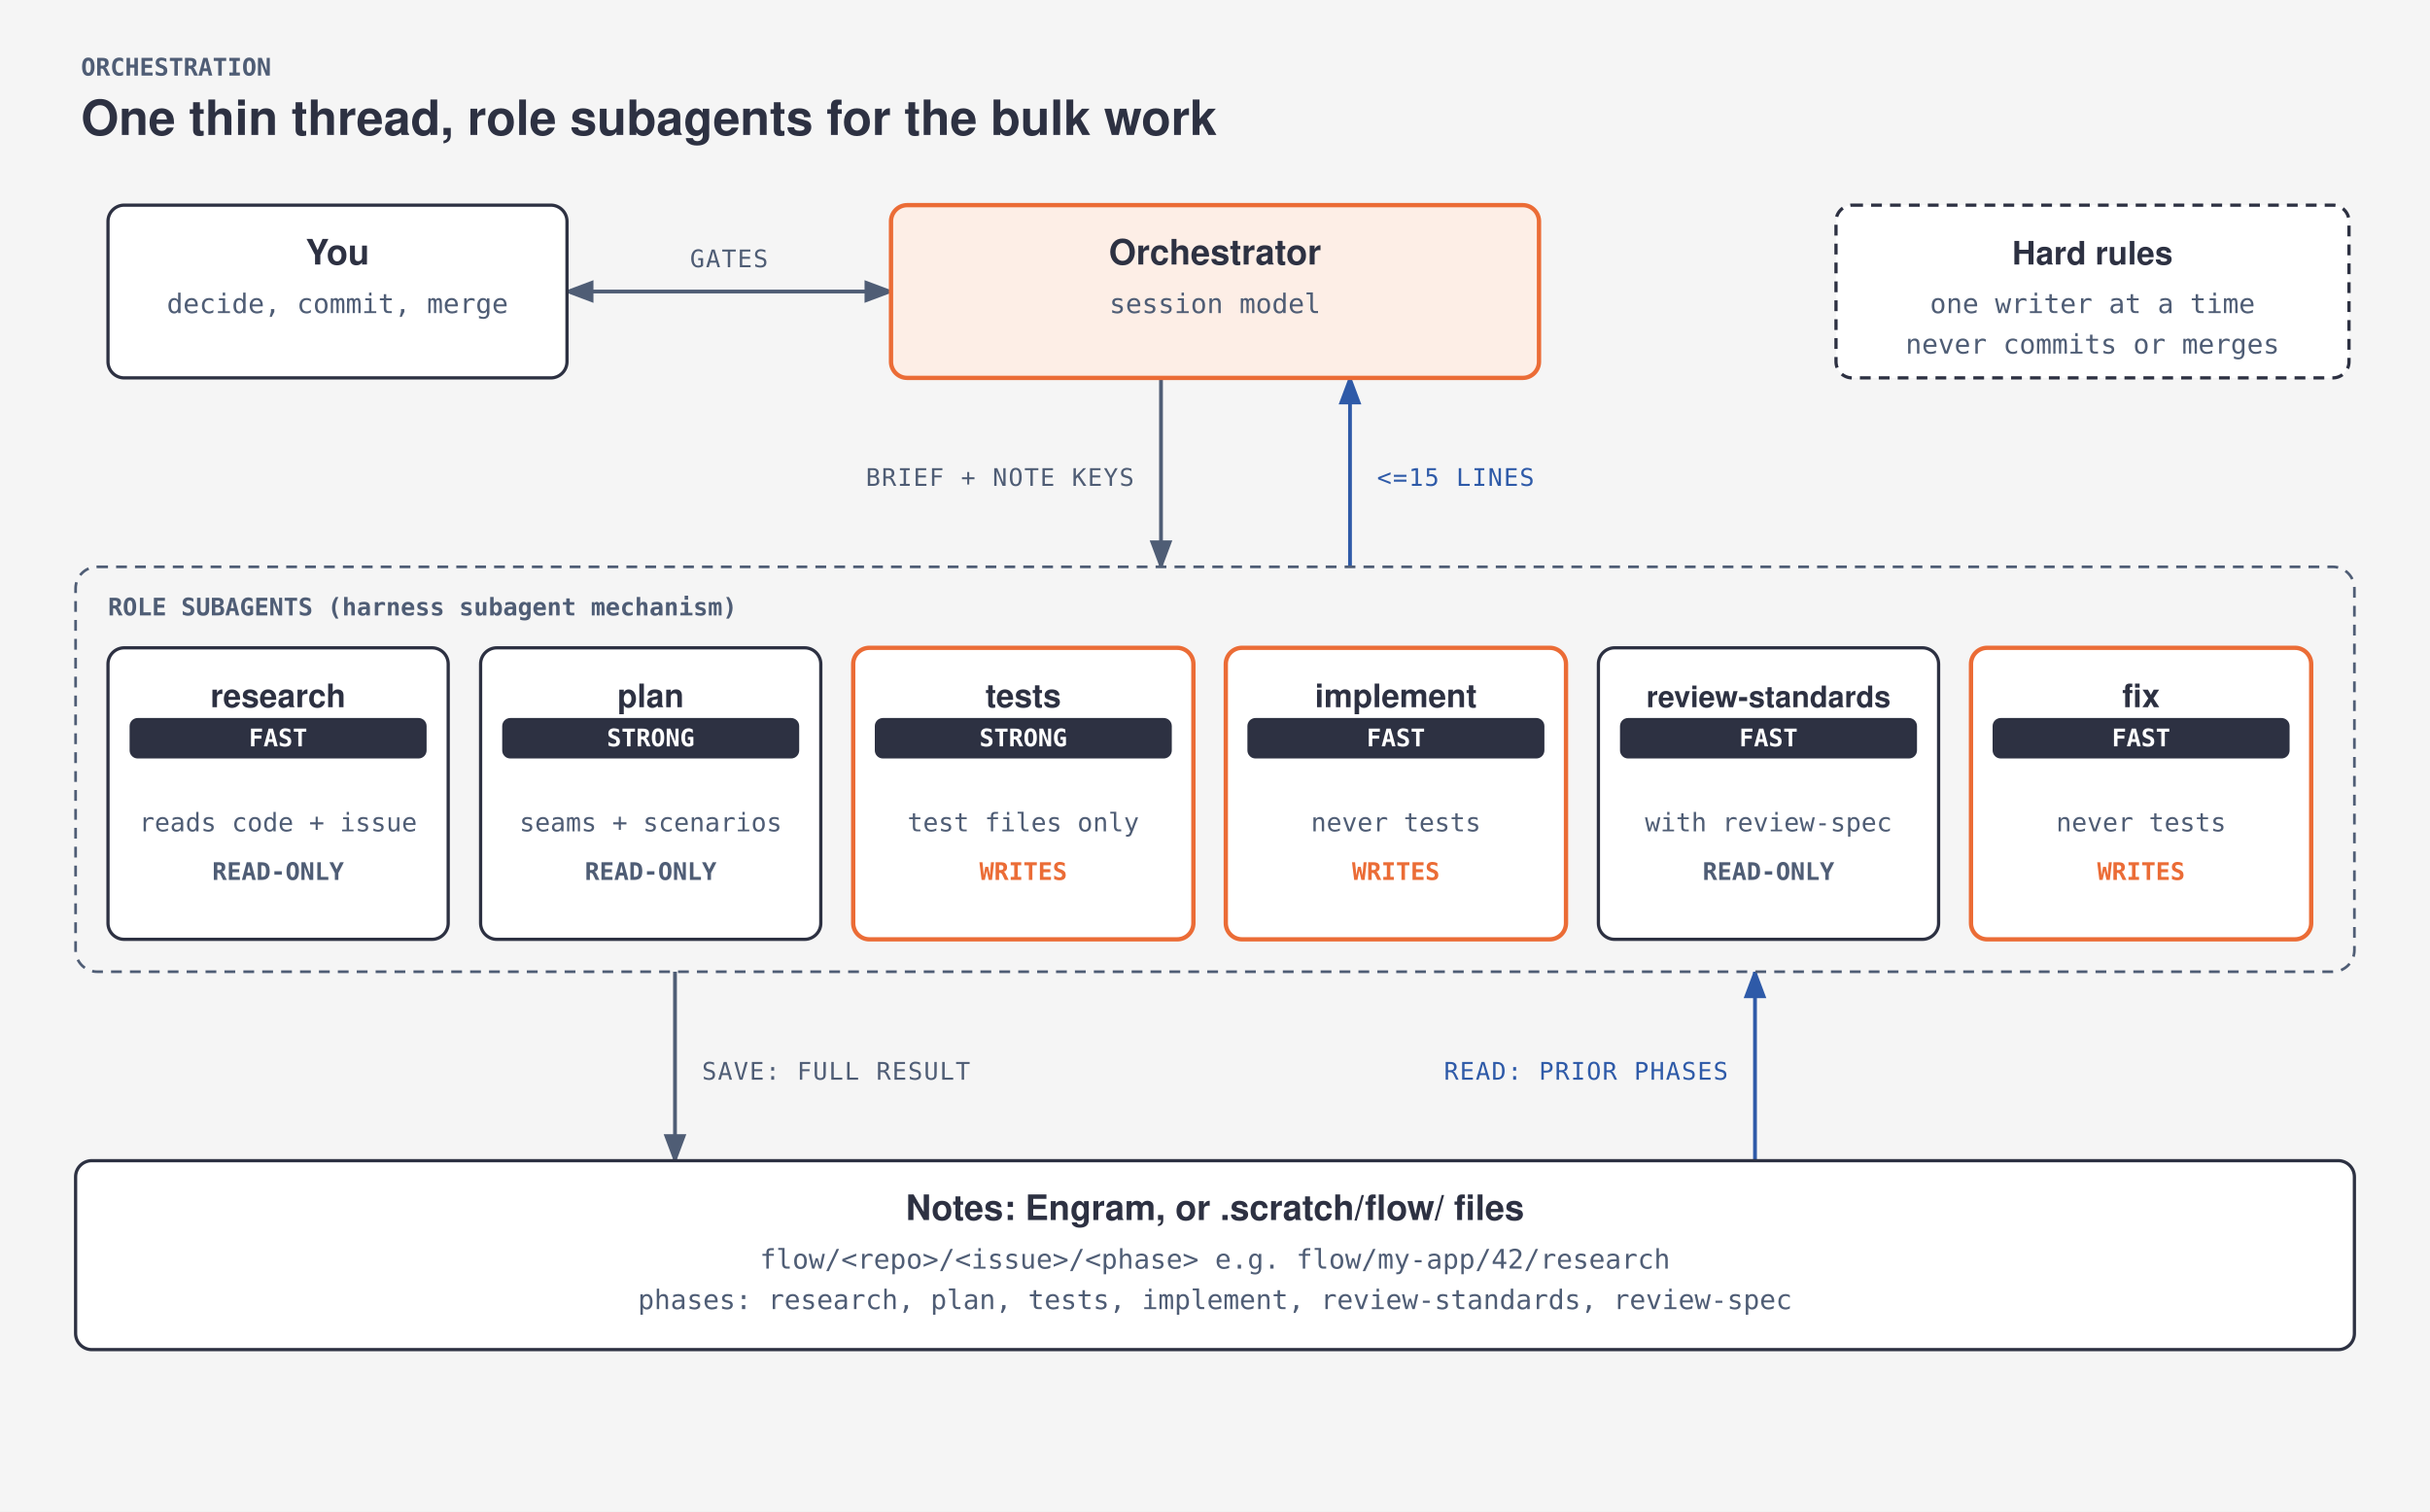
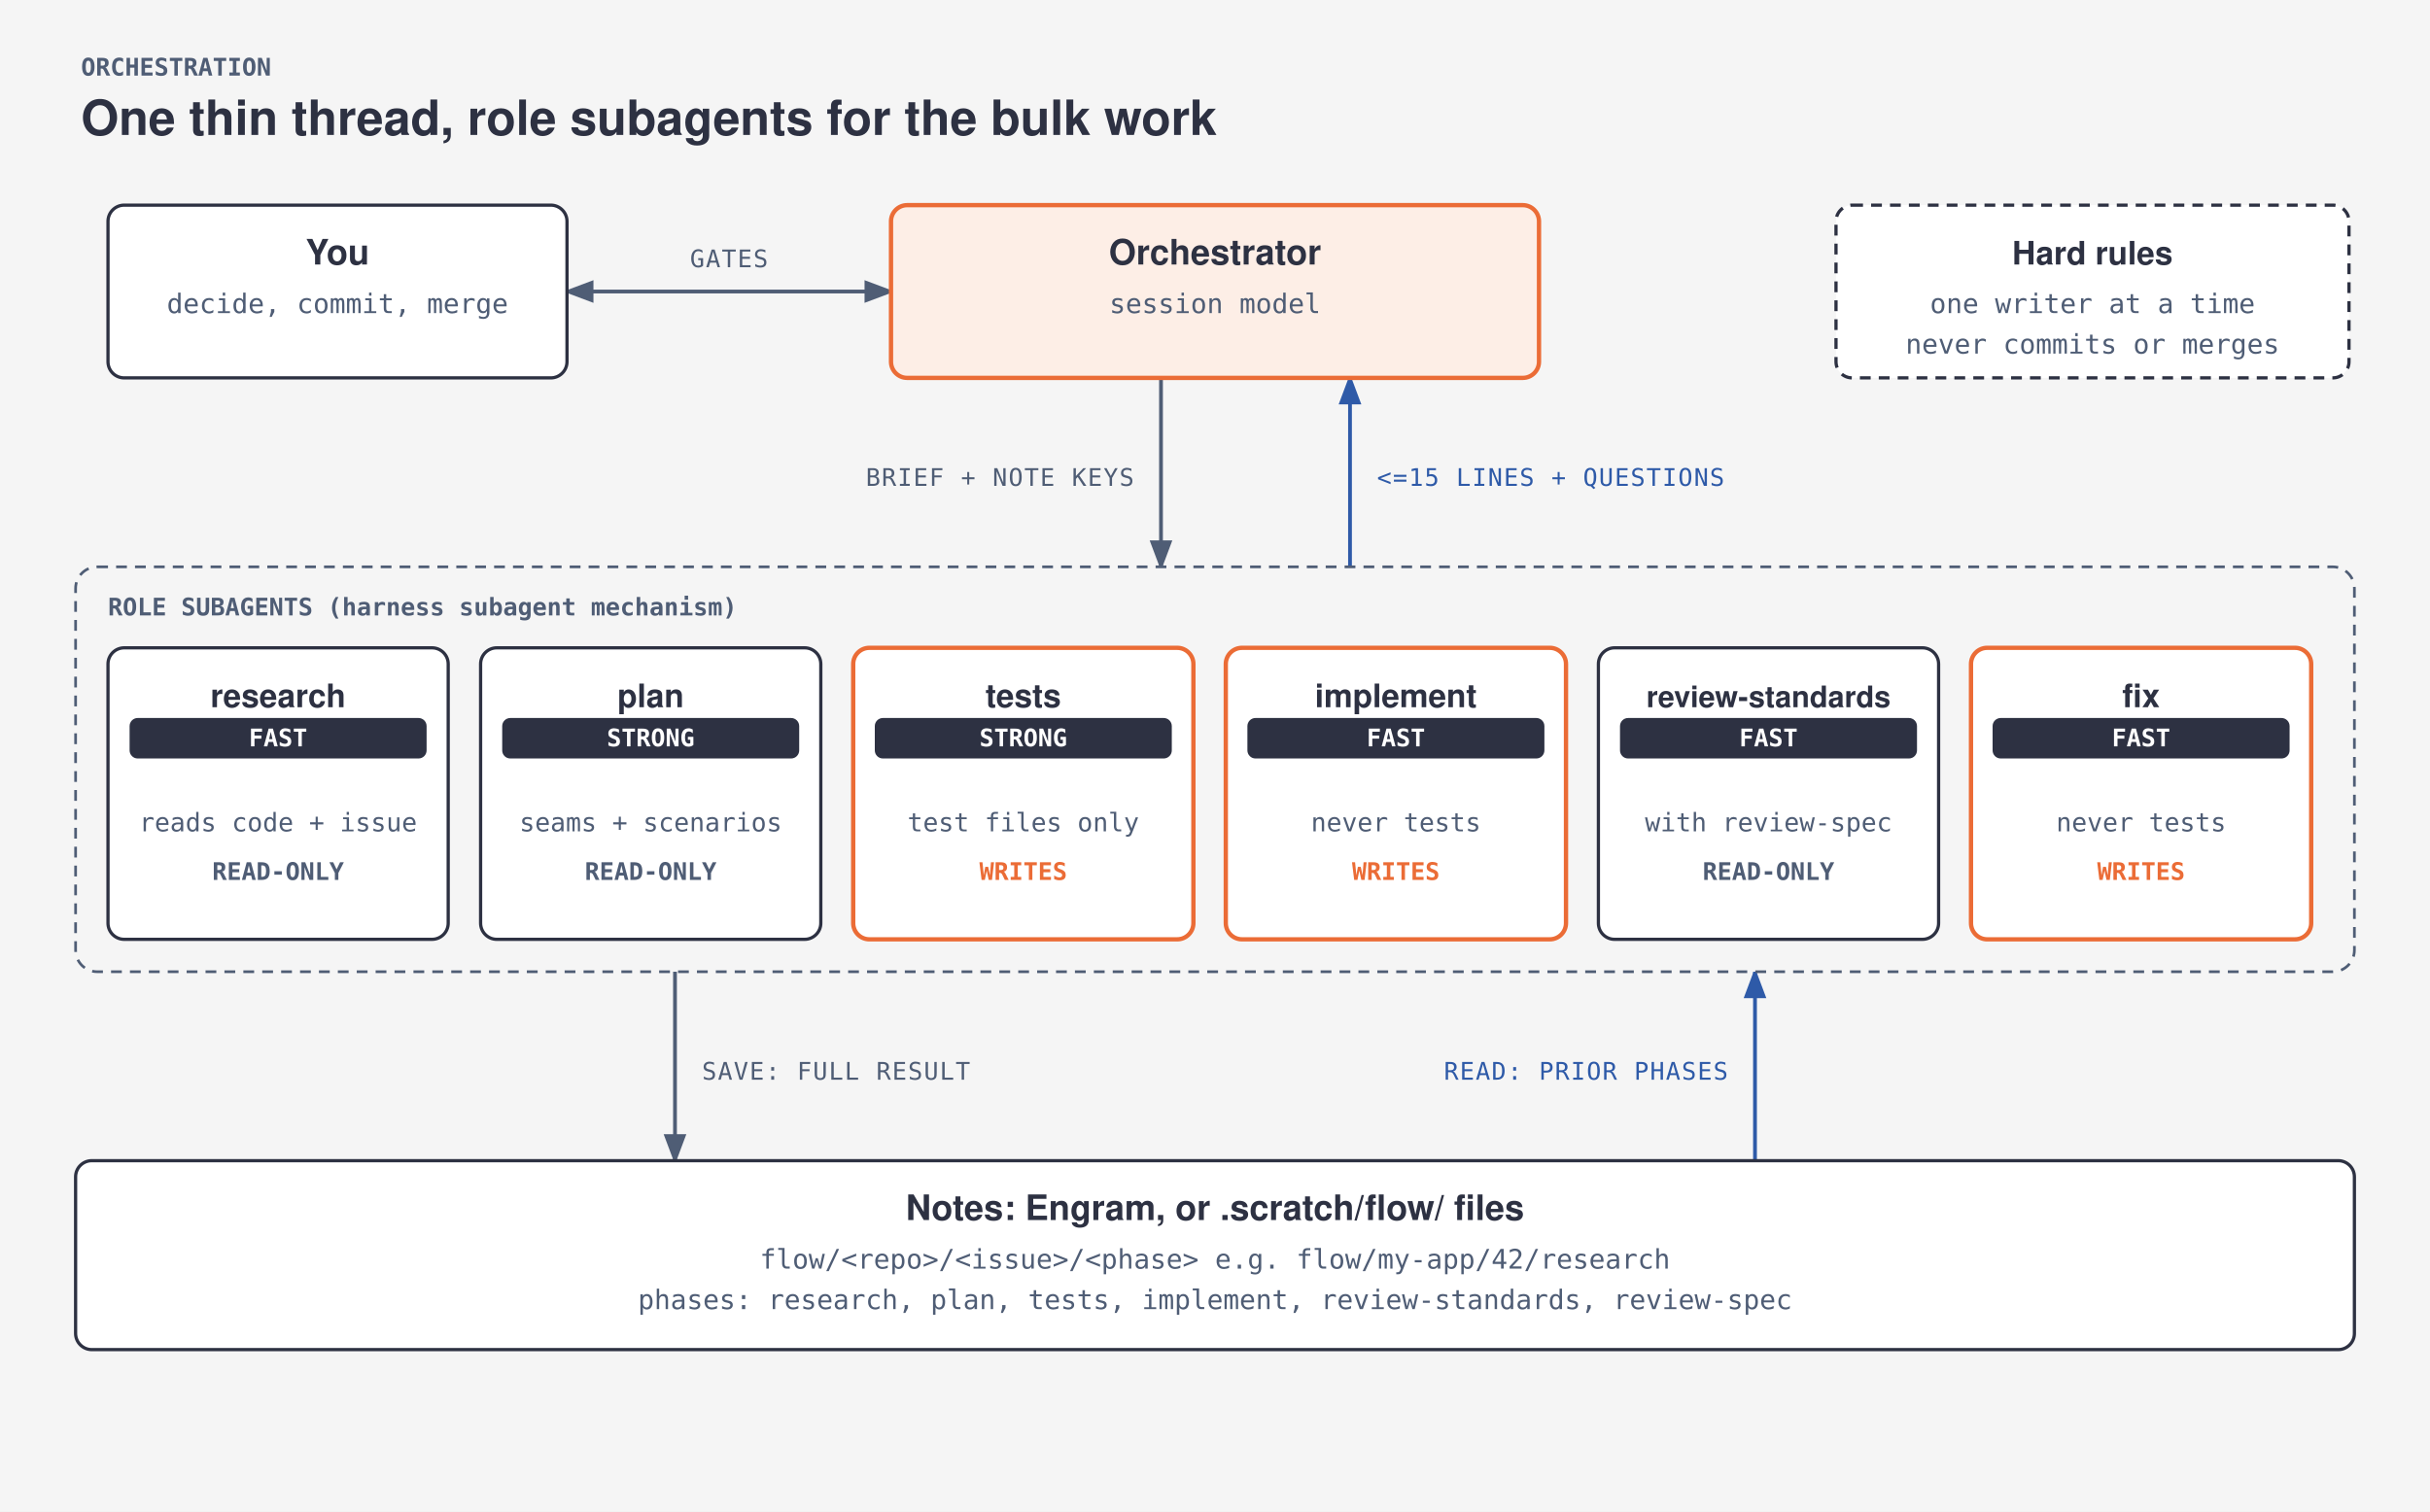
<svg xmlns="http://www.w3.org/2000/svg" viewBox="0 0 900 560" width="900" height="560" role="img" aria-labelledby="orchestrator-title orchestrator-desc">
  <defs>
    <marker id="orchestrator-a" markerWidth="8" markerHeight="6" refX="7" refY="3" orient="auto">
      <polygon points="0 0,8 3,0 6" fill="#4f5d75" />
    </marker>
    <marker id="orchestrator-as" markerWidth="8" markerHeight="6" refX="7" refY="3" orient="auto-start-reverse">
      <polygon points="0 0,8 3,0 6" fill="#4f5d75" />
    </marker>
    <marker id="orchestrator-l" markerWidth="8" markerHeight="6" refX="7" refY="3" orient="auto">
      <polygon points="0 0,8 3,0 6" fill="#2e5aa8" />
    </marker>
    <marker id="orchestrator-c" markerWidth="8" markerHeight="6" refX="7" refY="3" orient="auto">
      <polygon points="0 0,8 3,0 6" fill="#eb6c36" />
    </marker>
  </defs>
  <rect width="100%" height="100%" fill="#f5f5f5" />
  <path d="M210,108 L330,108" fill="none" stroke="#4f5d75" stroke-width="1.4" marker-end="url(#orchestrator-a)" marker-start="url(#orchestrator-as)" />
  <rect x="250.5" y="90" width="39.0" height="13" rx="2" fill="#f5f5f5" />
  <text x="270" y="99" fill="#4f5d75" font-size="9" font-family="ui-monospace,'SF Mono',Menlo,Consolas,monospace" text-anchor="middle" letter-spacing="0.05em">GATES</text>
  <path d="M430,140 L430,210" fill="none" stroke="#4f5d75" stroke-width="1.4" marker-end="url(#orchestrator-a)" />
  <rect x="310.6" y="171" width="113.4" height="13" rx="2" fill="#f5f5f5" />
  <text x="420" y="180" fill="#4f5d75" font-size="9" font-family="ui-monospace,'SF Mono',Menlo,Consolas,monospace" text-anchor="end" letter-spacing="0.05em">BRIEF + NOTE KEYS</text>
  <path d="M500,210 L500,140" fill="none" stroke="#2e5aa8" stroke-width="1.4" marker-end="url(#orchestrator-l)" />
-   <rect x="506.0" y="171" width="70.0" height="13" rx="2" fill="#f5f5f5" />
-   <text x="510" y="180" fill="#2e5aa8" font-size="9" font-family="ui-monospace,'SF Mono',Menlo,Consolas,monospace" text-anchor="start" letter-spacing="0.05em">&lt;=15 LINES</text>
+   <rect x="506.0" y="171" width="144.4" height="13" rx="2" fill="#f5f5f5" />
+   <text x="510" y="180" fill="#2e5aa8" font-size="9" font-family="ui-monospace,'SF Mono',Menlo,Consolas,monospace" text-anchor="start" letter-spacing="0.05em">&lt;=15 LINES + QUESTIONS</text>
  <path d="M250,360 L250,430" fill="none" stroke="#4f5d75" stroke-width="1.4" marker-end="url(#orchestrator-a)" />
  <rect x="256.0" y="391" width="113.4" height="13" rx="2" fill="#f5f5f5" />
  <text x="260" y="400" fill="#4f5d75" font-size="9" font-family="ui-monospace,'SF Mono',Menlo,Consolas,monospace" text-anchor="start" letter-spacing="0.05em">SAVE: FULL RESULT</text>
  <path d="M650,430 L650,360" fill="none" stroke="#2e5aa8" stroke-width="1.4" marker-end="url(#orchestrator-l)" />
  <rect x="524.4" y="391" width="119.6" height="13" rx="2" fill="#f5f5f5" />
  <text x="640" y="400" fill="#2e5aa8" font-size="9" font-family="ui-monospace,'SF Mono',Menlo,Consolas,monospace" text-anchor="end" letter-spacing="0.05em">READ: PRIOR PHASES</text>
  <text x="30" y="28" fill="#4f5d75" font-size="9" font-weight="600" font-family="ui-monospace,'SF Mono',Menlo,Consolas,monospace" text-anchor="start">ORCHESTRATION</text>
  <text x="30" y="50" fill="#2d3142" font-size="18" font-weight="700" font-family="-apple-system,'Segoe UI',Helvetica,Arial,sans-serif" text-anchor="start">One thin thread, role subagents for the bulk work</text>
  <rect x="40" y="76" width="170" height="64" rx="6" fill="#f5f5f5" />
  <rect x="40" y="76" width="170" height="64" rx="6" fill="#fff" stroke="#2d3142" stroke-width="1.2" />
  <text x="125.0" y="98" fill="#2d3142" font-size="13" font-weight="700" font-family="-apple-system,'Segoe UI',Helvetica,Arial,sans-serif" text-anchor="middle">You</text>
  <text x="125.0" y="116" fill="#4f5d75" font-size="10" font-weight="400" font-family="ui-monospace,'SF Mono',Menlo,Consolas,monospace" text-anchor="middle">decide, commit, merge</text>
  <rect x="330" y="76" width="240" height="64" rx="6" fill="#f5f5f5" />
  <rect x="330" y="76" width="240" height="64" rx="6" fill="#fdeee6" stroke="#eb6c36" stroke-width="1.6" />
  <text x="450.0" y="98" fill="#2d3142" font-size="13" font-weight="700" font-family="-apple-system,'Segoe UI',Helvetica,Arial,sans-serif" text-anchor="middle">Orchestrator</text>
  <text x="450.0" y="116" fill="#4f5d75" font-size="10" font-weight="400" font-family="ui-monospace,'SF Mono',Menlo,Consolas,monospace" text-anchor="middle">session model</text>
  <rect x="680" y="76" width="190" height="64" rx="6" fill="#f5f5f5" />
  <rect x="680" y="76" width="190" height="64" rx="6" fill="#fff" stroke="#2d3142" stroke-width="1.2" stroke-dasharray="4,3" />
  <text x="775.0" y="98" fill="#2d3142" font-size="12" font-weight="700" font-family="-apple-system,'Segoe UI',Helvetica,Arial,sans-serif" text-anchor="middle">Hard rules</text>
  <text x="775.0" y="116" fill="#4f5d75" font-size="10" font-weight="400" font-family="ui-monospace,'SF Mono',Menlo,Consolas,monospace" text-anchor="middle">one writer at a time</text>
  <text x="775.0" y="131" fill="#4f5d75" font-size="10" font-weight="400" font-family="ui-monospace,'SF Mono',Menlo,Consolas,monospace" text-anchor="middle">never commits or merges</text>
  <rect x="28" y="210" width="844" height="150" rx="8" fill="#f5f5f5" />
  <rect x="28" y="210" width="844" height="150" rx="8" fill="none" stroke="#4f5d75" stroke-width="1" stroke-dasharray="4,3" />
  <text x="40" y="228" fill="#4f5d75" font-size="9" font-weight="600" font-family="ui-monospace,'SF Mono',Menlo,Consolas,monospace" text-anchor="start">ROLE SUBAGENTS  (harness subagent mechanism)</text>
  <rect x="40" y="240" width="126" height="108" rx="6" fill="#f5f5f5" />
  <rect x="40" y="240" width="126" height="108" rx="6" fill="#fff" stroke="#2d3142" stroke-width="1.2" />
  <text x="103.0" y="262" fill="#2d3142" font-size="12" font-weight="700" font-family="-apple-system,'Segoe UI',Helvetica,Arial,sans-serif" text-anchor="middle">research</text>
  <rect x="48" y="266" width="110" height="15" rx="3" fill="#2d3142" />
  <text x="103.0" y="276.5" fill="#fff" font-size="9" font-weight="600" font-family="ui-monospace,'SF Mono',Menlo,Consolas,monospace" text-anchor="middle">FAST</text>
  <text x="103.0" y="308" fill="#4f5d75" font-size="9.5" font-weight="400" font-family="ui-monospace,'SF Mono',Menlo,Consolas,monospace" text-anchor="middle">reads code + issue</text>
  <text x="103.0" y="326" fill="#4f5d75" font-size="9" font-weight="700" font-family="ui-monospace,'SF Mono',Menlo,Consolas,monospace" text-anchor="middle">READ-ONLY</text>
  <rect x="178" y="240" width="126" height="108" rx="6" fill="#f5f5f5" />
  <rect x="178" y="240" width="126" height="108" rx="6" fill="#fff" stroke="#2d3142" stroke-width="1.2" />
  <text x="241.0" y="262" fill="#2d3142" font-size="12" font-weight="700" font-family="-apple-system,'Segoe UI',Helvetica,Arial,sans-serif" text-anchor="middle">plan</text>
  <rect x="186" y="266" width="110" height="15" rx="3" fill="#2d3142" />
  <text x="241.0" y="276.5" fill="#fff" font-size="9" font-weight="600" font-family="ui-monospace,'SF Mono',Menlo,Consolas,monospace" text-anchor="middle">STRONG</text>
  <text x="241.0" y="308" fill="#4f5d75" font-size="9.5" font-weight="400" font-family="ui-monospace,'SF Mono',Menlo,Consolas,monospace" text-anchor="middle">seams + scenarios</text>
  <text x="241.0" y="326" fill="#4f5d75" font-size="9" font-weight="700" font-family="ui-monospace,'SF Mono',Menlo,Consolas,monospace" text-anchor="middle">READ-ONLY</text>
  <rect x="316" y="240" width="126" height="108" rx="6" fill="#f5f5f5" />
  <rect x="316" y="240" width="126" height="108" rx="6" fill="#fff" stroke="#eb6c36" stroke-width="1.6" />
  <text x="379.0" y="262" fill="#2d3142" font-size="12" font-weight="700" font-family="-apple-system,'Segoe UI',Helvetica,Arial,sans-serif" text-anchor="middle">tests</text>
  <rect x="324" y="266" width="110" height="15" rx="3" fill="#2d3142" />
  <text x="379.0" y="276.5" fill="#fff" font-size="9" font-weight="600" font-family="ui-monospace,'SF Mono',Menlo,Consolas,monospace" text-anchor="middle">STRONG</text>
  <text x="379.0" y="308" fill="#4f5d75" font-size="9.5" font-weight="400" font-family="ui-monospace,'SF Mono',Menlo,Consolas,monospace" text-anchor="middle">test files only</text>
  <text x="379.0" y="326" fill="#eb6c36" font-size="9" font-weight="700" font-family="ui-monospace,'SF Mono',Menlo,Consolas,monospace" text-anchor="middle">WRITES</text>
  <rect x="454" y="240" width="126" height="108" rx="6" fill="#f5f5f5" />
  <rect x="454" y="240" width="126" height="108" rx="6" fill="#fff" stroke="#eb6c36" stroke-width="1.6" />
  <text x="517.0" y="262" fill="#2d3142" font-size="12" font-weight="700" font-family="-apple-system,'Segoe UI',Helvetica,Arial,sans-serif" text-anchor="middle">implement</text>
  <rect x="462" y="266" width="110" height="15" rx="3" fill="#2d3142" />
  <text x="517.0" y="276.5" fill="#fff" font-size="9" font-weight="600" font-family="ui-monospace,'SF Mono',Menlo,Consolas,monospace" text-anchor="middle">FAST</text>
  <text x="517.0" y="308" fill="#4f5d75" font-size="9.5" font-weight="400" font-family="ui-monospace,'SF Mono',Menlo,Consolas,monospace" text-anchor="middle">never tests</text>
  <text x="517.0" y="326" fill="#eb6c36" font-size="9" font-weight="700" font-family="ui-monospace,'SF Mono',Menlo,Consolas,monospace" text-anchor="middle">WRITES</text>
  <rect x="592" y="240" width="126" height="108" rx="6" fill="#f5f5f5" />
  <rect x="592" y="240" width="126" height="108" rx="6" fill="#fff" stroke="#2d3142" stroke-width="1.2" />
  <text x="655.0" y="262" fill="#2d3142" font-size="11" font-weight="700" font-family="-apple-system,'Segoe UI',Helvetica,Arial,sans-serif" text-anchor="middle">review-standards</text>
  <rect x="600" y="266" width="110" height="15" rx="3" fill="#2d3142" />
  <text x="655.0" y="276.5" fill="#fff" font-size="9" font-weight="600" font-family="ui-monospace,'SF Mono',Menlo,Consolas,monospace" text-anchor="middle">FAST</text>
  <text x="655.0" y="308" fill="#4f5d75" font-size="9.5" font-weight="400" font-family="ui-monospace,'SF Mono',Menlo,Consolas,monospace" text-anchor="middle">with review-spec</text>
  <text x="655.0" y="326" fill="#4f5d75" font-size="9" font-weight="700" font-family="ui-monospace,'SF Mono',Menlo,Consolas,monospace" text-anchor="middle">READ-ONLY</text>
  <rect x="730" y="240" width="126" height="108" rx="6" fill="#f5f5f5" />
  <rect x="730" y="240" width="126" height="108" rx="6" fill="#fff" stroke="#eb6c36" stroke-width="1.6" />
  <text x="793.0" y="262" fill="#2d3142" font-size="12" font-weight="700" font-family="-apple-system,'Segoe UI',Helvetica,Arial,sans-serif" text-anchor="middle">fix</text>
  <rect x="738" y="266" width="110" height="15" rx="3" fill="#2d3142" />
  <text x="793.0" y="276.5" fill="#fff" font-size="9" font-weight="600" font-family="ui-monospace,'SF Mono',Menlo,Consolas,monospace" text-anchor="middle">FAST</text>
  <text x="793.0" y="308" fill="#4f5d75" font-size="9.5" font-weight="400" font-family="ui-monospace,'SF Mono',Menlo,Consolas,monospace" text-anchor="middle">never tests</text>
  <text x="793.0" y="326" fill="#eb6c36" font-size="9" font-weight="700" font-family="ui-monospace,'SF Mono',Menlo,Consolas,monospace" text-anchor="middle">WRITES</text>
  <rect x="28" y="430" width="844" height="70" rx="6" fill="#f5f5f5" />
  <rect x="28" y="430" width="844" height="70" rx="6" fill="#fff" stroke="#2d3142" stroke-width="1.2" />
  <text x="450.0" y="452" fill="#2d3142" font-size="13" font-weight="700" font-family="-apple-system,'Segoe UI',Helvetica,Arial,sans-serif" text-anchor="middle">Notes: Engram, or .scratch/flow/ files</text>
  <text x="450.0" y="470" fill="#4f5d75" font-size="10" font-weight="400" font-family="ui-monospace,'SF Mono',Menlo,Consolas,monospace" text-anchor="middle">flow/&lt;repo&gt;/&lt;issue&gt;/&lt;phase&gt;   e.g. flow/my-app/42/research</text>
  <text x="450.0" y="485" fill="#4f5d75" font-size="10" font-weight="400" font-family="ui-monospace,'SF Mono',Menlo,Consolas,monospace" text-anchor="middle">phases: research, plan, tests, implement, review-standards, review-spec</text>
</svg>
